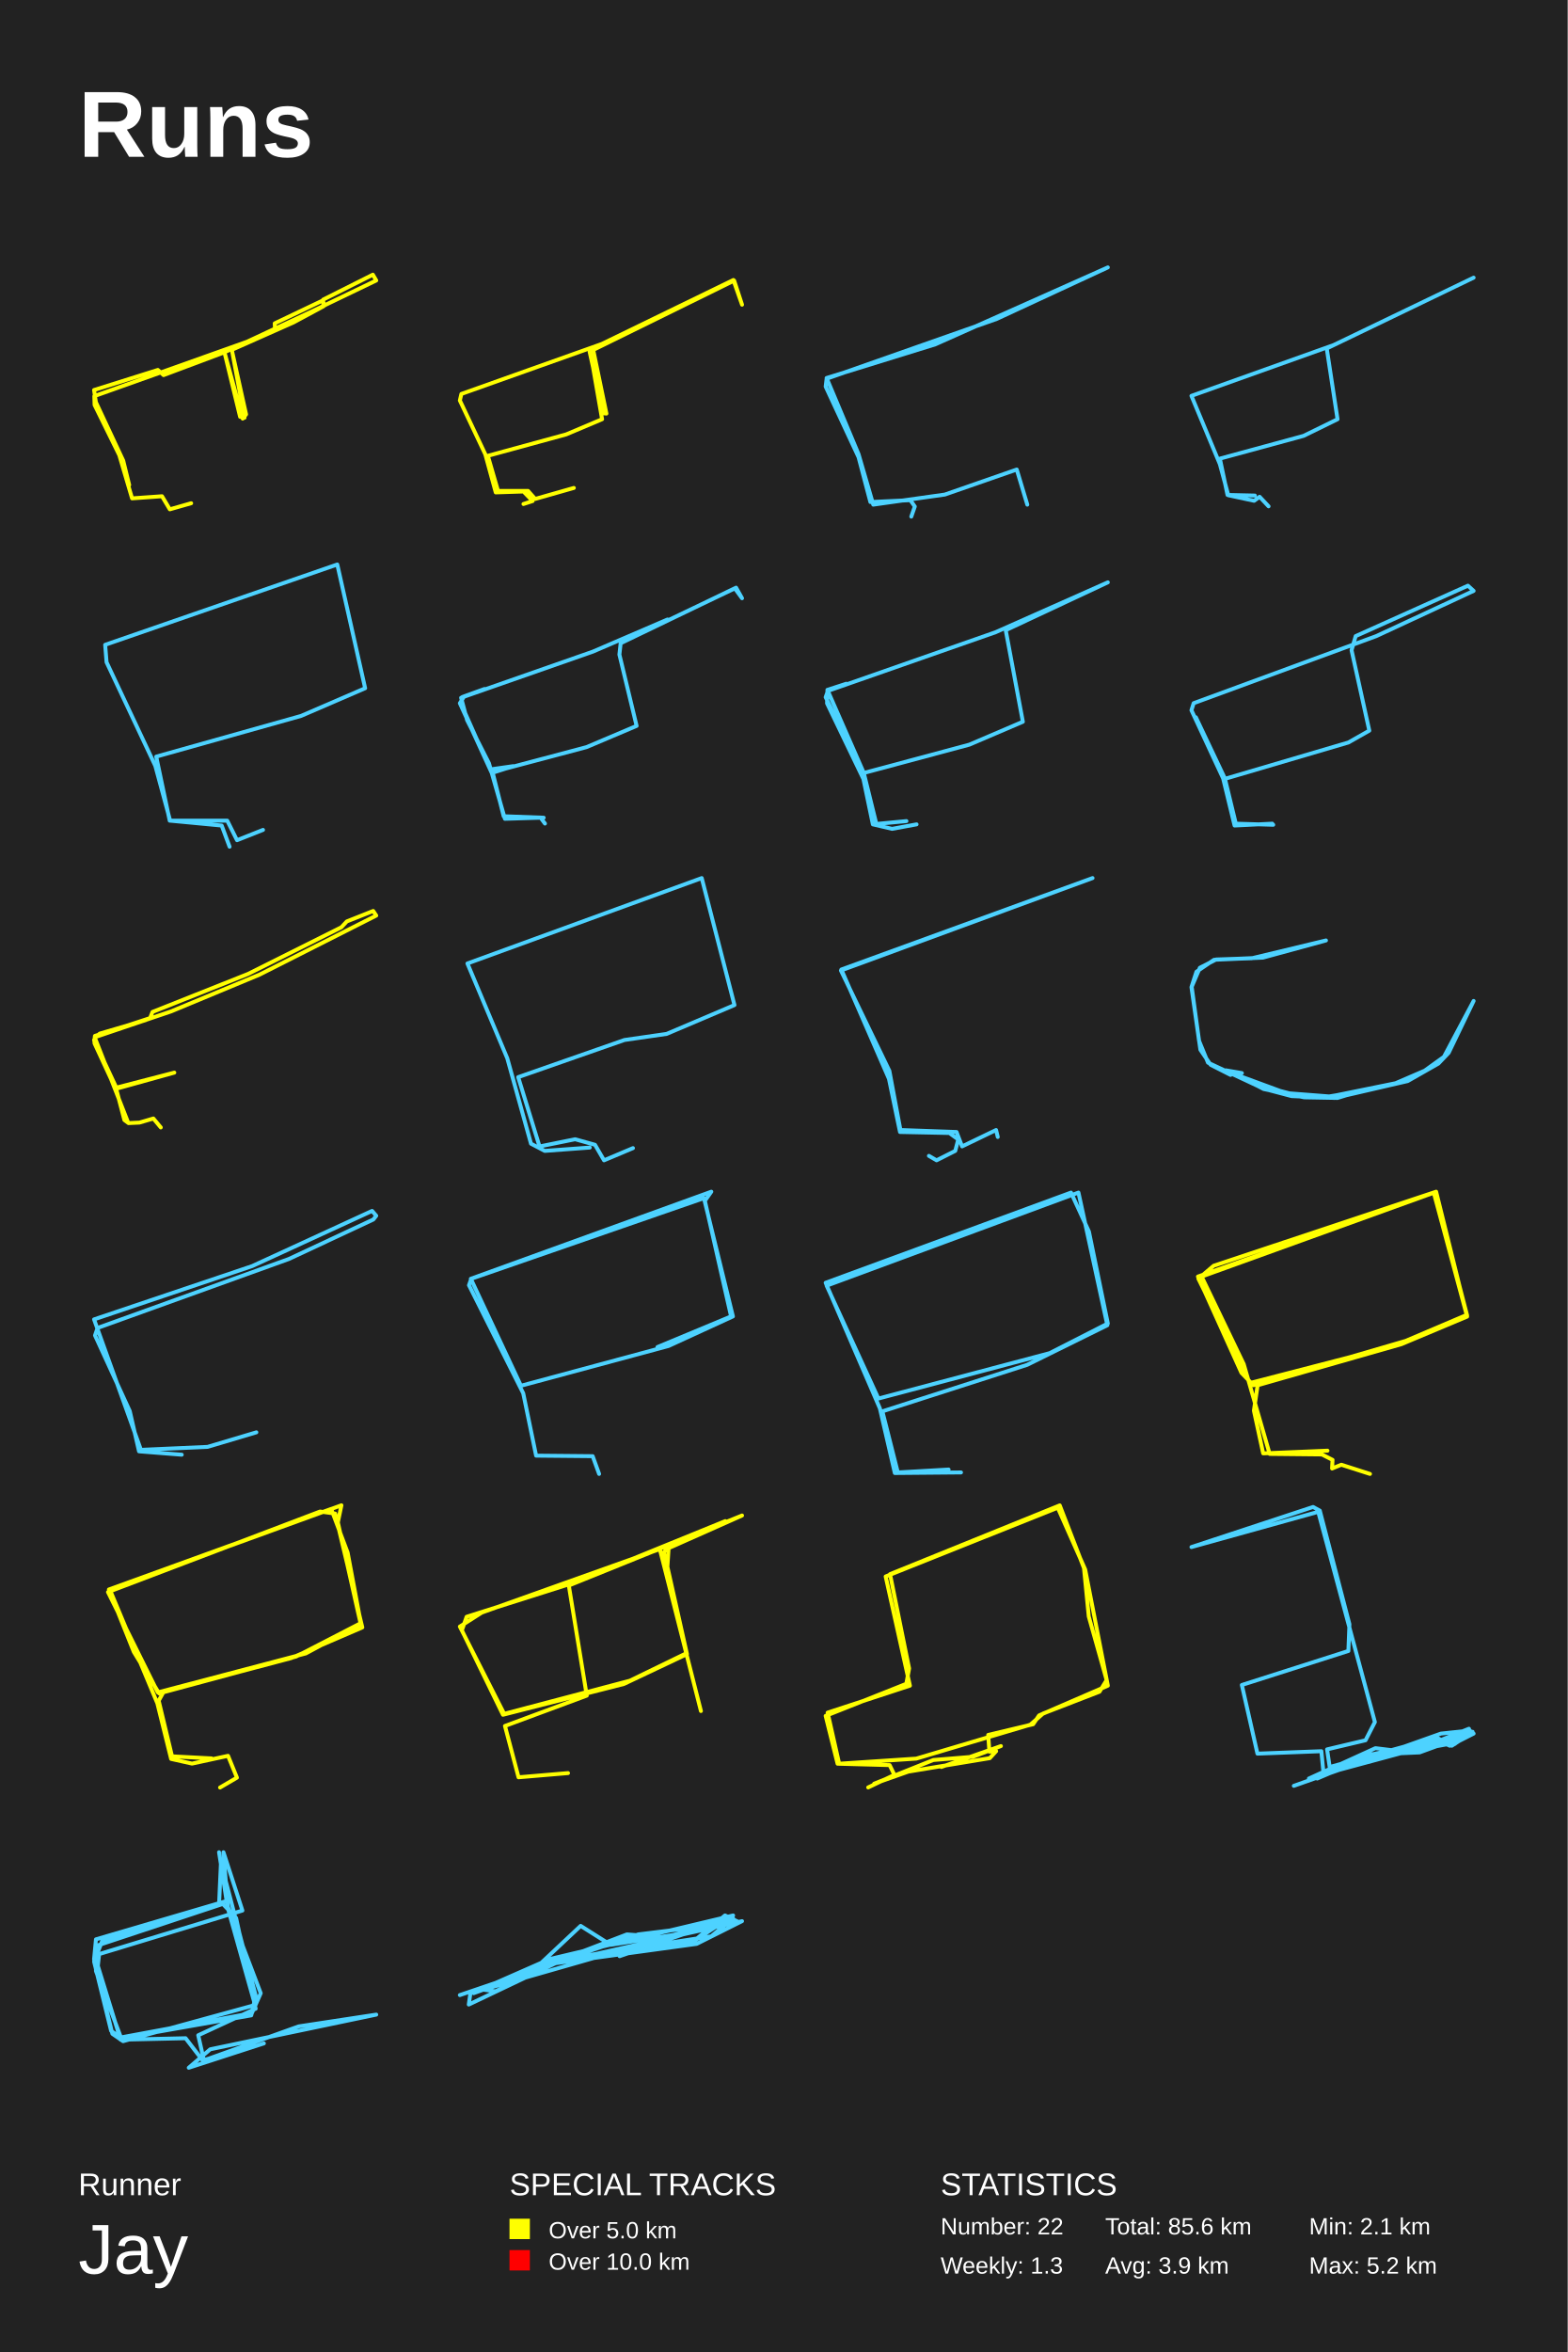
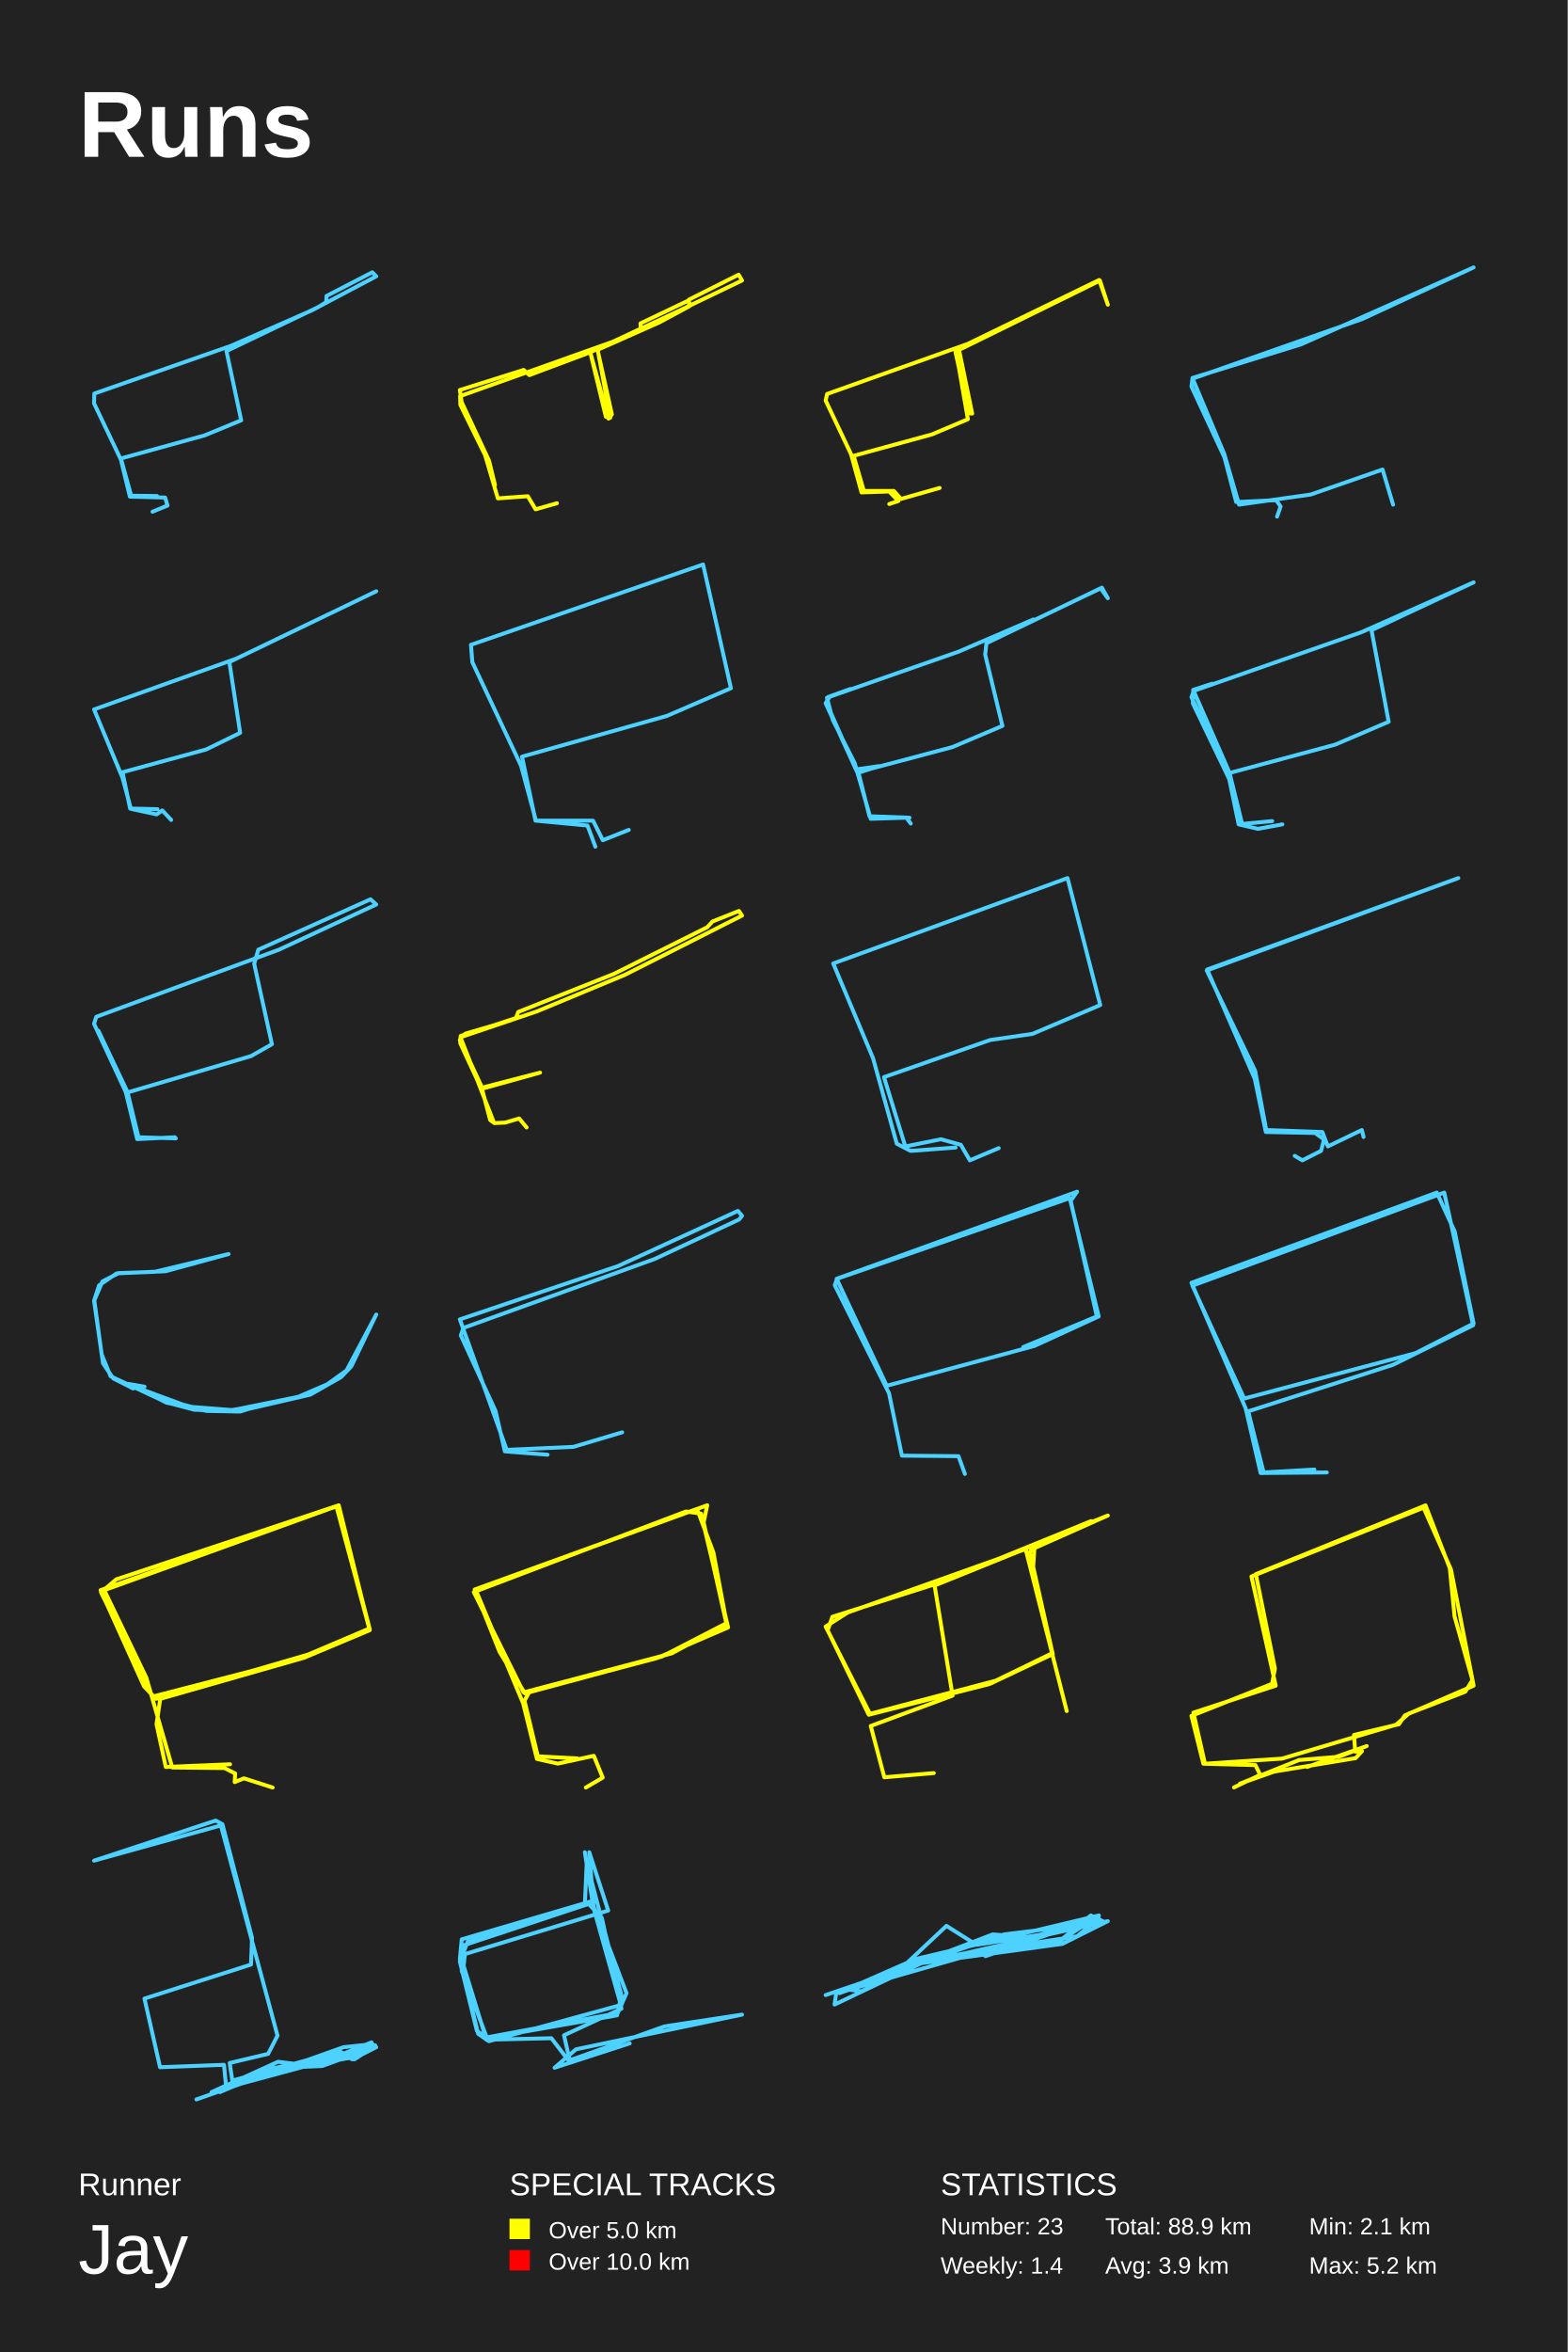
<svg xmlns="http://www.w3.org/2000/svg" baseProfile="full" height="300mm" version="1.1" viewBox="0,0,200,300" width="200mm">
  <defs />
  <rect fill="#222222" height="300" width="200" x="0" y="0" />
  <text fill="#FFFFFF" style="font-size:12px; font-family:Arial; font-weight:bold;" x="10" y="20">Runs</text>
  <text fill="#FFFFFF" style="font-size:4px; font-family:Arial" x="10" y="280">Runner</text>
  <text fill="#FFFFFF" style="font-size:9px; font-family:Arial" x="10" y="290">Jay</text>
  <text fill="#FFFFFF" style="font-size:4px; font-family:Arial" x="65" y="280">SPECIAL TRACKS</text>
  <rect fill="yellow" height="2.6" width="2.6" x="65" y="283" />
  <text fill="#FFFFFF" style="font-size:3px; font-family:Arial" x="70" y="285.5">Over 5.0 km</text>
  <rect fill="red" height="2.6" width="2.6" x="65" y="287" />
  <text fill="#FFFFFF" style="font-size:3px; font-family:Arial" x="70" y="289.5">Over 10.0 km</text>
  <text fill="#FFFFFF" style="font-size:4px; font-family:Arial" x="120" y="280">STATISTICS</text>
-   <text fill="#FFFFFF" style="font-size:3px; font-family:Arial" x="120" y="285">Number: 22</text>
-   <text fill="#FFFFFF" style="font-size:3px; font-family:Arial" x="120" y="290">Weekly: 1.3</text>
-   <text fill="#FFFFFF" style="font-size:3px; font-family:Arial" x="141" y="285">Total: 85.6 km</text>
+   <text fill="#FFFFFF" style="font-size:3px; font-family:Arial" x="120" y="285">Number: 23</text>
+   <text fill="#FFFFFF" style="font-size:3px; font-family:Arial" x="120" y="290">Weekly: 1.4</text>
+   <text fill="#FFFFFF" style="font-size:3px; font-family:Arial" x="141" y="285">Total: 88.9 km</text>
  <text fill="#FFFFFF" style="font-size:3px; font-family:Arial" x="141" y="290">Avg: 3.9 km</text>
  <text fill="#FFFFFF" style="font-size:3px; font-family:Arial" x="167" y="285">Min: 2.1 km</text>
  <text fill="#FFFFFF" style="font-size:3px; font-family:Arial" x="167" y="290">Max: 5.2 km</text>
-   <polyline fill="none" points="24.387,64.188 21.664,64.965 20.668,63.296 16.849,63.567 15.221,58.055 12.066,51.65 12.033,50.524 32.424,43.265 48.0,35.773 47.568,35.035 41.225,38.219 41.258,39.073 37.439,41.13 29.568,44.624 31.395,52.854 30.963,53.397 28.638,44.934 41.424,38.956 41.159,38.335 35.048,41.246 35.081,41.945 33.321,42.955 29.568,44.546 31.196,53.281 30.631,53.164 28.638,44.934 20.867,47.846 20.137,47.186 12.0,49.748 12.232,51.301 15.72,58.754 16.483,61.859" stroke="yellow" stroke-linecap="round" stroke-linejoin="round" stroke-width="0.5" />
-   <polyline fill="none" points="66.782,64.286 67.951,63.906 66.782,62.692 63.244,62.806 61.913,57.949 58.667,51.082 58.861,50.247 76.78,43.872 93.563,35.714 94.667,38.864 93.66,35.79 75.222,44.859 76.943,52.713 77.365,52.751 75.644,44.441 91.81,36.663 75.287,44.707 76.813,53.472 72.236,55.407 62.237,58.139 63.536,62.616 67.366,62.616 68.275,63.641 73.209,62.237" stroke="yellow" stroke-linecap="round" stroke-linejoin="round" stroke-width="0.5" />
-   <polyline fill="none" points="116.26,65.893 116.708,64.606 116.137,63.796 111.041,64.035 109.533,58.316 105.333,49.309 105.456,48.309 127.145,40.684 141.333,34.107 119.317,43.924 105.456,48.213 109.533,57.935 111.408,64.368 120.541,63.081 129.714,59.889 131.059,64.368" stroke="#4DD2FF" stroke-linecap="round" stroke-linejoin="round" stroke-width="0.5" />
-   <polyline fill="none" points="161.84,64.583 160.698,63.366 159.993,63.876 156.701,63.17 155.627,59.205 152.0,50.491 170.134,44.014 188.0,35.417 169.261,44.446 170.638,53.474 166.306,55.594 155.627,58.499 156.601,63.13 160.093,63.209" stroke="#4DD2FF" stroke-linecap="round" stroke-linejoin="round" stroke-width="0.5" />
-   <polyline fill="none" points="29.289,108.0 28.282,105.3 21.708,104.677 19.813,97.685 13.594,84.462 13.416,82.246 43.03,72.0 46.584,87.785 38.41,91.316 19.931,96.508 21.649,104.677 28.993,104.677 30.237,107.169 33.554,105.854" stroke="#4DD2FF" stroke-linecap="round" stroke-linejoin="round" stroke-width="0.5" />
-   <polyline fill="none" points="69.523,105.045 68.964,104.299 64.414,104.439 62.378,97.348 59.585,91.843 58.826,88.997 75.629,83.119 85.168,79.014 80.857,81.206 93.749,75.048 94.667,76.308 93.908,74.955 79.181,82.046 79.021,83.492 81.217,92.589 74.831,95.295 62.698,98.514 58.667,89.697 59.225,88.811 61.82,87.878 58.986,88.904 58.826,89.79 62.538,98.141 65.492,97.721 62.857,98.561 64.254,104.112 69.363,104.299" stroke="#4DD2FF" stroke-linecap="round" stroke-linejoin="round" stroke-width="0.5" />
-   <polyline fill="none" points="116.932,105.148 113.809,105.721 111.356,105.148 110.151,99.36 105.512,89.713 105.556,88.149 127.014,80.64 141.333,74.279 128.307,80.38 130.493,92.06 123.668,94.98 110.062,98.63 105.333,88.931 105.646,88.045 107.965,87.211 105.556,87.993 110.196,98.578 111.802,105.096 115.638,104.731" stroke="#4DD2FF" stroke-linecap="round" stroke-linejoin="round" stroke-width="0.5" />
-   <polyline fill="none" points="162.315,105.059 157.501,105.295 156.045,99.291 152.0,90.591 152.283,89.693 175.582,81.135 188.0,75.367 187.272,74.705 172.953,81.135 172.427,82.932 174.692,93.192 172.022,94.705 156.288,99.338 152.566,91.49 156.288,99.385 157.663,105.059 162.436,105.201" stroke="#4DD2FF" stroke-linecap="round" stroke-linejoin="round" stroke-width="0.5" />
-   <polyline fill="none" points="20.513,143.805 19.567,142.666 17.787,143.187 16.396,143.252 15.867,142.861 14.921,139.252 12.056,133.073 12.111,132.293 21.821,129.008 33.088,124.326 48.0,116.781 47.611,116.195 44.244,117.529 43.549,118.277 31.641,124.228 19.456,129.074 19.15,129.854 12.306,132.098 12.0,132.651 14.838,138.732 22.238,136.813 14.866,138.862 12.028,132.846 12.111,132.13 18.594,130.114 12.723,131.838 12.111,132.39 16.284,143.024" stroke="yellow" stroke-linecap="round" stroke-linejoin="round" stroke-width="0.5" />
-   <polyline fill="none" points="75.245,146.373 69.496,146.798 67.742,145.878 64.716,134.986 59.633,122.892 89.525,112.0 93.7,128.197 85.047,131.875 79.662,132.652 66.108,137.391 68.831,146.232 73.369,145.312 75.91,146.02 77.06,148.0 80.751,146.444" stroke="#4DD2FF" stroke-linecap="round" stroke-linejoin="round" stroke-width="0.5" />
-   <polyline fill="none" points="118.507,147.43 119.483,148.0 121.869,146.796 122.249,145.338 121.11,144.514 114.82,144.387 113.41,137.606 107.337,123.662 139.383,112.0 107.283,123.789 113.465,136.592 114.874,144.134 122.032,144.387 122.737,146.225 127.075,144.134 127.292,145.021" stroke="#4DD2FF" stroke-linecap="round" stroke-linejoin="round" stroke-width="0.5" />
-   <polyline fill="none" points="156.994,137.108 154.447,135.816 153.14,133.897 152.0,125.908 152.637,123.949 154.883,122.422 161.117,122.148 169.162,119.955 159.709,122.226 155.151,122.383 153.073,123.44 152.034,125.868 152.972,132.761 154.112,135.542 161.218,138.871 164.771,139.81 170.268,140.045 179.587,137.891 183.508,135.659 184.816,134.288 188.0,127.67 184.212,134.798 181.765,136.56 178.045,138.166 169.564,139.889 164.369,139.536 157.665,137.069 161.218,138.91 166.38,139.967 170.637,140.045 173.184,139.262 169.564,139.85 164.503,139.458 160.447,138.401 156.391,136.521 158.436,136.873" stroke="#4DD2FF" stroke-linecap="round" stroke-linejoin="round" stroke-width="0.5" />
-   <polyline fill="none" points="23.186,185.548 17.736,185.12 16.556,179.985 12.122,170.333 12.447,169.382 36.854,160.586 47.634,155.546 48.0,155.07 47.471,154.452 32.176,161.489 12.0,168.289 17.98,184.93 26.481,184.55 32.705,182.695" stroke="#4DD2FF" stroke-linecap="round" stroke-linejoin="round" stroke-width="0.5" />
-   <polyline fill="none" points="76.432,188.0 75.611,185.737 68.395,185.669 66.752,177.714 59.83,163.932 60.123,163.109 89.808,152.823 93.503,167.909 85.29,171.68 66.459,176.755 60.065,163.109 90.746,152.0 89.925,153.166 93.269,167.909 83.882,171.817" stroke="#4DD2FF" stroke-linecap="round" stroke-linejoin="round" stroke-width="0.5" />
-   <polyline fill="none" points="122.603,187.811 114.159,187.886 112.254,179.648 105.333,163.618 136.635,152.114 138.921,157.087 141.333,168.813 133.905,172.598 112.063,178.386 105.46,163.989 137.587,152.114 141.27,169.035 131.048,174.082 112.571,180.019 114.54,187.811 121.016,187.44" stroke="#4DD2FF" stroke-linecap="round" stroke-linejoin="round" stroke-width="0.5" />
-   <polyline fill="none" points="174.779,188.0 171.121,186.828 169.941,187.31 170.0,186.207 168.643,185.517 161.976,185.448 158.672,174 153.302,162.828 183.098,152.069 187.17,167.793 178.614,171.449 159.439,176.414 152.889,163.104 154.837,161.448 183.216,152.0 187.111,167.724 179.322,171.035 159.911,176.69 158.377,175.104 152.83,162.828 182.921,152.138 187.17,167.931 178.791,171.449 160.442,176.69 159.97,179.931 161.15,185.379 169.351,185.035" stroke="yellow" stroke-linecap="round" stroke-linejoin="round" stroke-width="0.5" />
-   <polyline fill="none" points="28.072,228.0 30.227,226.74 29.092,223.956 24.498,224.95 21.832,224.354 20.074,217.26 14.005,202.741 43.556,192.0 43.102,194.188 45.995,207.05 37.771,211.293 20.301,216 17.068,210.696 13.892,202.741 42.252,192.464 44.35,198.033 46.052,207.116 39.018,210.895 20.131,215.868 13.778,203.072 40.834,192.796 42.762,193.061 46.222,207.58 37.147,211.492 20.868,215.801 20.244,216.928 21.946,224.022 26.994,224.287" stroke="yellow" stroke-linecap="round" stroke-linejoin="round" stroke-width="0.5" />
-   <polyline fill="none" points="72.466,226.159 66.152,226.695 64.421,220.148 74.859,216.279 72.568,202.233 94.667,193.305 85.298,197.471 85.145,199.852 87.64,210.982 79.595,214.791 64.166,218.72 58.921,207.947 59.532,206.221 73.23,201.876 92.528,194.019 85.603,196.876 84.686,198.007 87.589,210.863 80.358,214.375 64.319,218.601 58.667,207.471 61.467,205.685 84.177,197.59 89.422,218.244" stroke="yellow" stroke-linecap="round" stroke-linejoin="round" stroke-width="0.5" />
-   <polyline fill="none" points="110.759,227.988 114.105,226.387 113.497,225.143 106.854,224.965 105.333,218.861 115.626,214.771 115.981,212.815 113.547,200.784 135.198,192.012 138.291,200.014 138.9,206.178 141.181,214.297 140.269,215.779 133.069,218.564 131.446,219.987 116.894,224.313 107.057,224.965 105.587,218.446 116.083,215.008 112.99,201.081 134.945,192.309 138.443,200.192 141.333,215.008 132.562,218.801 131.801,219.927 126.071,221.291 126.223,223.424 127.085,223.365 126.274,224.254 115.88,225.972 111.519,227.513 119.074,224.491 124.145,224.076 127.694,222.713 120.088,225.38" stroke="yellow" stroke-linecap="round" stroke-linejoin="round" stroke-width="0.5" />
-   <polyline fill="none" points="168.84,226.08 168.575,223.368 160.42,223.678 158.431,214.921 172.022,210.581 172.155,207.172 168.376,192.68 167.514,192.215 152.0,197.33 168.177,192.835 175.403,219.648 174.21,221.973 169.304,223.135 169.635,225.383 182.961,221.74 184.95,222.67 188.0,221.121 168.177,226.467 174.807,223.755 180.11,223.445 187.403,220.501 185.282,222.36 173.481,224.53 168.044,226.855 172.685,224.298 183.16,221.973 184.552,222.515 186.541,220.966 187.867,220.888 185.746,222.128 174.74,224.375 165.061,227.785 183.823,221.121 187.536,220.733 185.613,222.205 173.613,224.22 166.983,226.855 175.47,222.98 178.652,223.368 183.359,221.663 185.215,222.67 187.47,221.198 181.105,223.523 177.591,223.678 179.646,222.67 184.486,222.515 187.47,220.656 185.613,222.438" stroke="#4DD2FF" stroke-linecap="round" stroke-linejoin="round" stroke-width="0.5" />
-   <polyline fill="none" points="32.456,260.92 25.852,262.803 23.678,259.978 15.383,260.167 12.483,250.753 12.644,249.247 30.926,243.693 28.51,236.256 29.074,243.411 32.537,255.742 15.705,260.355 14.336,259.414 12.0,249.906 12.242,247.364 28.913,242.469 27.946,236.256 29.074,243.222 33.262,254.236 32.134,256.778 15.383,259.884 14.174,259.037 12.0,250.188 13.047,247.553 27.946,242.94 28.188,237.574 32.617,254.519 32.054,257.06 15.463,259.978 12.242,251.412 12.242,248.212 28.43,242.846 30.121,244.634 32.617,256.213 25.289,259.602 26.013,262.803 38.094,258.472 48.0,256.966 26.819,261.391 24.081,263.744 33.664,260.637" stroke="#4DD2FF" stroke-linecap="round" stroke-linejoin="round" stroke-width="0.5" />
-   <polyline fill="none" points="58.667,254.474 81.425,246.735 94.253,245.163 92.494,244.317 88.667,247.461 69.011,250.726 60.011,254.232 59.805,255.683 70.977,250.363 94.667,245.042 88.874,247.944 70.356,250.484 63.218,253.99 61.356,253.748 70.149,249.879 93.529,244.317 88.356,247.703 82.46,247.824 61.356,253.869 79.977,246.735 84.839,247.098 93.529,244.68 90.736,246.977 69.425,250.242 60.425,254.232 67.77,251.572 74.08,245.647 77.908,248.065 87.839,246.493 79.046,249.516" stroke="#4DD2FF" stroke-linecap="round" stroke-linejoin="round" stroke-width="0.5" />
+   <polyline fill="none" points="19.455,65.27 21.369,64.485 21.067,63.464 16.567,63.346 15.425,58.636 12.0,51.453 12.034,50.197 29.463,44.112 39.84,39.559 48.0,35.241 47.496,34.73 41.653,37.753 41.619,38.538 40.612,39.166 28.892,44.78 30.772,53.612 26.104,55.535 15.425,58.479 16.735,63.229 20.026,63.268" stroke="#4DD2FF" stroke-linecap="round" stroke-linejoin="round" stroke-width="0.5" />
+   <polyline fill="none" points="71.054,64.188 68.331,64.965 67.335,63.296 63.515,63.567 61.888,58.055 58.733,51.65 58.7,50.524 79.091,43.265 94.667,35.773 94.235,35.035 87.892,38.219 87.925,39.073 84.106,41.13 76.235,44.624 78.062,52.854 77.63,53.397 75.305,44.934 88.091,38.956 87.825,38.335 81.715,41.246 81.748,41.945 79.988,42.955 76.235,44.546 77.862,53.281 77.298,53.164 75.305,44.934 67.534,47.846 66.803,47.186 58.667,49.748 58.899,51.301 62.386,58.754 63.15,61.859" stroke="yellow" stroke-linecap="round" stroke-linejoin="round" stroke-width="0.5" />
+   <polyline fill="none" points="113.449,64.286 114.617,63.906 113.449,62.692 109.91,62.806 108.58,57.949 105.333,51.082 105.528,50.247 123.447,43.872 140.23,35.714 141.333,38.864 140.327,35.79 121.889,44.859 123.609,52.713 124.031,52.751 122.311,44.441 138.477,36.663 121.954,44.707 123.479,53.472 118.902,55.407 108.904,58.139 110.203,62.616 114.033,62.616 114.942,63.641 119.876,62.237" stroke="yellow" stroke-linecap="round" stroke-linejoin="round" stroke-width="0.5" />
+   <polyline fill="none" points="162.926,65.893 163.375,64.606 162.804,63.796 157.708,64.035 156.199,58.316 152.0,49.309 152.122,48.309 173.812,40.684 188.0,34.107 165.984,43.924 152.122,48.213 156.199,57.935 158.075,64.368 167.207,63.081 176.381,59.889 177.726,64.368" stroke="#4DD2FF" stroke-linecap="round" stroke-linejoin="round" stroke-width="0.5" />
+   <polyline fill="none" points="21.84,104.583 20.698,103.366 19.993,103.876 16.701,103.17 15.627,99.205 12.0,90.491 30.134,84.014 48.0,75.417 29.261,84.446 30.638,93.474 26.306,95.594 15.627,98.499 16.601,103.13 20.093,103.209" stroke="#4DD2FF" stroke-linecap="round" stroke-linejoin="round" stroke-width="0.5" />
+   <polyline fill="none" points="75.956,108.0 74.949,105.3 68.375,104.677 66.479,97.685 60.26,84.462 60.083,82.246 89.697,72.0 93.251,87.785 85.077,91.316 66.598,96.508 68.315,104.677 75.66,104.677 76.904,107.169 80.22,105.854" stroke="#4DD2FF" stroke-linecap="round" stroke-linejoin="round" stroke-width="0.5" />
+   <polyline fill="none" points="116.189,105.045 115.63,104.299 111.081,104.439 109.045,97.348 106.251,91.843 105.493,88.997 122.296,83.119 131.834,79.014 127.524,81.206 140.415,75.048 141.333,76.308 140.575,74.955 125.848,82.046 125.688,83.492 127.883,92.589 121.497,95.295 109.364,98.514 105.333,89.697 105.892,88.811 108.486,87.878 105.653,88.904 105.493,89.79 109.205,98.141 112.158,97.721 109.524,98.561 110.921,104.112 116.03,104.299" stroke="#4DD2FF" stroke-linecap="round" stroke-linejoin="round" stroke-width="0.5" />
+   <polyline fill="none" points="163.599,105.148 160.476,105.721 158.022,105.148 156.818,99.36 152.178,89.713 152.223,88.149 173.68,80.64 188.0,74.279 174.974,80.38 177.16,92.06 170.335,94.98 156.729,98.63 152.0,88.931 152.312,88.045 154.632,87.211 152.223,87.993 156.862,98.578 158.468,105.096 162.305,104.731" stroke="#4DD2FF" stroke-linecap="round" stroke-linejoin="round" stroke-width="0.5" />
+   <polyline fill="none" points="22.315,145.059 17.501,145.295 16.045,139.291 12.0,130.591 12.283,129.693 35.582,121.135 48.0,115.367 47.272,114.705 32.953,121.135 32.427,122.932 34.692,133.192 32.022,134.705 16.288,139.338 12.566,131.49 16.288,139.385 17.663,145.059 22.436,145.201" stroke="#4DD2FF" stroke-linecap="round" stroke-linejoin="round" stroke-width="0.5" />
+   <polyline fill="none" points="67.18,143.805 66.234,142.666 64.453,143.187 63.062,143.252 62.534,142.861 61.588,139.252 58.722,133.073 58.778,132.293 68.487,129.008 79.755,124.326 94.667,116.781 94.277,116.195 90.911,117.529 90.215,118.277 78.308,124.228 66.123,129.074 65.817,129.854 58.973,132.098 58.667,132.651 61.504,138.732 68.905,136.813 61.532,138.862 58.694,132.846 58.778,132.13 65.26,130.114 59.39,131.838 58.778,132.39 62.951,143.024" stroke="yellow" stroke-linecap="round" stroke-linejoin="round" stroke-width="0.5" />
+   <polyline fill="none" points="121.911,146.373 116.163,146.798 114.408,145.878 111.383,134.986 106.3,122.892 136.191,112.0 140.367,128.197 131.714,131.875 126.329,132.652 112.775,137.391 115.497,146.232 120.036,145.312 122.577,146.02 123.727,148.0 127.418,146.444" stroke="#4DD2FF" stroke-linecap="round" stroke-linejoin="round" stroke-width="0.5" />
+   <polyline fill="none" points="165.174,147.43 166.15,148.0 168.536,146.796 168.916,145.338 167.777,144.514 161.487,144.387 160.077,137.606 154.004,123.662 186.05,112.0 153.95,123.789 160.131,136.592 161.541,144.134 168.699,144.387 169.404,146.225 173.741,144.134 173.958,145.021" stroke="#4DD2FF" stroke-linecap="round" stroke-linejoin="round" stroke-width="0.5" />
+   <polyline fill="none" points="16.994,177.108 14.447,175.816 13.14,173.897 12.0,165.908 12.637,163.949 14.883,162.422 21.117,162.148 29.162,159.955 19.709,162.226 15.151,162.383 13.073,163.44 12.034,165.868 12.972,172.761 14.112,175.542 21.218,178.871 24.771,179.81 30.268,180.045 39.587,177.891 43.508,175.659 44.816,174.288 48.0,167.67 44.212,174.798 41.765,176.56 38.045,178.166 29.564,179.889 24.369,179.536 17.665,177.069 21.218,178.91 26.38,179.967 30.637,180.045 33.184,179.262 29.564,179.85 24.503,179.458 20.447,178.401 16.391,176.521 18.436,176.873" stroke="#4DD2FF" stroke-linecap="round" stroke-linejoin="round" stroke-width="0.5" />
+   <polyline fill="none" points="69.853,185.548 64.402,185.12 63.223,179.985 58.789,170.333 59.114,169.382 83.521,160.586 94.301,155.546 94.667,155.07 94.138,154.452 78.843,161.489 58.667,168.289 64.646,184.93 73.148,184.55 79.372,182.695" stroke="#4DD2FF" stroke-linecap="round" stroke-linejoin="round" stroke-width="0.5" />
+   <polyline fill="none" points="123.099,188.0 122.277,185.737 115.062,185.669 113.419,177.714 106.497,163.932 106.79,163.109 136.474,152.823 140.17,167.909 131.957,171.68 113.126,176.755 106.731,163.109 137.413,152.0 136.592,153.166 139.935,167.909 130.549,171.817" stroke="#4DD2FF" stroke-linecap="round" stroke-linejoin="round" stroke-width="0.5" />
+   <polyline fill="none" points="169.27,187.811 160.825,187.886 158.921,179.648 152.0,163.618 183.302,152.114 185.587,157.087 188.0,168.813 180.571,172.598 158.73,178.386 152.127,163.989 184.254,152.114 187.937,169.035 177.714,174.082 159.238,180.019 161.206,187.811 167.683,187.44" stroke="#4DD2FF" stroke-linecap="round" stroke-linejoin="round" stroke-width="0.5" />
+   <polyline fill="none" points="34.779,228.0 31.121,226.828 29.941,227.31 30.0,226.207 28.643,225.517 21.976,225.448 18.672,214 13.302,202.828 43.098,192.069 47.17,207.793 38.614,211.449 19.439,216.414 12.889,203.104 14.837,201.448 43.216,192.0 47.111,207.724 39.322,211.035 19.911,216.69 18.377,215.104 12.83,202.828 42.921,192.138 47.17,207.931 38.791,211.449 20.442,216.69 19.97,219.931 21.15,225.379 29.351,225.035" stroke="yellow" stroke-linecap="round" stroke-linejoin="round" stroke-width="0.5" />
+   <polyline fill="none" points="74.738,228.0 76.894,226.74 75.759,223.956 71.165,224.95 68.499,224.354 66.741,217.26 60.672,202.741 90.223,192.0 89.769,194.188 92.662,207.05 84.437,211.293 66.968,216 63.735,210.696 60.558,202.741 88.918,192.464 91.017,198.033 92.718,207.116 85.685,210.895 66.797,215.868 60.445,203.072 87.5,192.796 89.429,193.061 92.889,207.58 83.813,211.492 67.535,215.801 66.911,216.928 68.612,224.022 73.661,224.287" stroke="yellow" stroke-linecap="round" stroke-linejoin="round" stroke-width="0.5" />
+   <polyline fill="none" points="119.132,226.159 112.818,226.695 111.087,220.148 121.526,216.279 119.234,202.233 141.333,193.305 131.964,197.471 131.811,199.852 134.306,210.982 126.261,214.791 110.833,218.72 105.588,207.947 106.199,206.221 119.896,201.876 139.195,194.019 132.27,196.876 131.353,198.007 134.256,210.863 127.025,214.375 110.985,218.601 105.333,207.471 108.134,205.685 130.844,197.59 136.089,218.244" stroke="yellow" stroke-linecap="round" stroke-linejoin="round" stroke-width="0.5" />
+   <polyline fill="none" points="157.425,227.988 160.772,226.387 160.163,225.143 153.521,224.965 152.0,218.861 162.293,214.771 162.648,212.815 160.214,200.784 181.865,192.012 184.958,200.014 185.566,206.178 187.848,214.297 186.935,215.779 179.735,218.564 178.113,219.987 163.561,224.313 153.724,224.965 152.254,218.446 162.749,215.008 159.656,201.081 181.611,192.309 185.11,200.192 188.0,215.008 179.228,218.801 178.468,219.927 172.738,221.291 172.89,223.424 173.752,223.365 172.941,224.254 162.546,225.972 158.186,227.513 165.741,224.491 170.811,224.076 174.361,222.713 166.755,225.38" stroke="yellow" stroke-linecap="round" stroke-linejoin="round" stroke-width="0.5" />
+   <polyline fill="none" points="28.84,266.08 28.575,263.368 20.42,263.678 18.431,254.921 32.022,250.581 32.155,247.172 28.376,232.68 27.514,232.215 12.0,237.33 28.177,232.835 35.403,259.648 34.21,261.973 29.304,263.135 29.635,265.383 42.961,261.74 44.95,262.67 48.0,261.121 28.177,266.467 34.807,263.755 40.11,263.445 47.403,260.501 45.282,262.36 33.481,264.53 28.044,266.855 32.685,264.298 43.16,261.973 44.552,262.515 46.541,260.966 47.867,260.888 45.746,262.128 34.74,264.375 25.061,267.785 43.823,261.121 47.536,260.733 45.613,262.205 33.613,264.22 26.983,266.855 35.47,262.98 38.652,263.368 43.359,261.663 45.215,262.67 47.47,261.198 41.105,263.523 37.591,263.678 39.646,262.67 44.486,262.515 47.47,260.656 45.613,262.438" stroke="#4DD2FF" stroke-linecap="round" stroke-linejoin="round" stroke-width="0.5" />
+   <polyline fill="none" points="79.123,260.92 72.519,262.803 70.345,259.978 62.049,260.167 59.15,250.753 59.311,249.247 77.593,243.693 75.177,236.256 75.74,243.411 79.204,255.742 62.371,260.355 61.002,259.414 58.667,249.906 58.908,247.364 75.579,242.469 74.613,236.256 75.74,243.222 79.928,254.236 78.801,256.778 62.049,259.884 60.841,259.037 58.667,250.188 59.714,247.553 74.613,242.94 74.855,237.574 79.284,254.519 78.72,257.06 62.13,259.978 58.908,251.412 58.908,248.212 75.096,242.846 76.787,244.634 79.284,256.213 71.955,259.602 72.68,262.803 84.761,258.472 94.667,256.966 73.485,261.391 70.747,263.744 80.331,260.637" stroke="#4DD2FF" stroke-linecap="round" stroke-linejoin="round" stroke-width="0.5" />
+   <polyline fill="none" points="105.333,254.474 128.092,246.735 140.92,245.163 139.161,244.317 135.333,247.461 115.678,250.726 106.678,254.232 106.471,255.683 117.644,250.363 141.333,245.042 135.54,247.944 117.023,250.484 109.885,253.99 108.023,253.748 116.816,249.879 140.195,244.317 135.023,247.703 129.126,247.824 108.023,253.869 126.644,246.735 131.506,247.098 140.195,244.68 137.402,246.977 116.092,250.242 107.092,254.232 114.437,251.572 120.747,245.647 124.575,248.065 134.506,246.493 125.713,249.516" stroke="#4DD2FF" stroke-linecap="round" stroke-linejoin="round" stroke-width="0.5" />
</svg>
